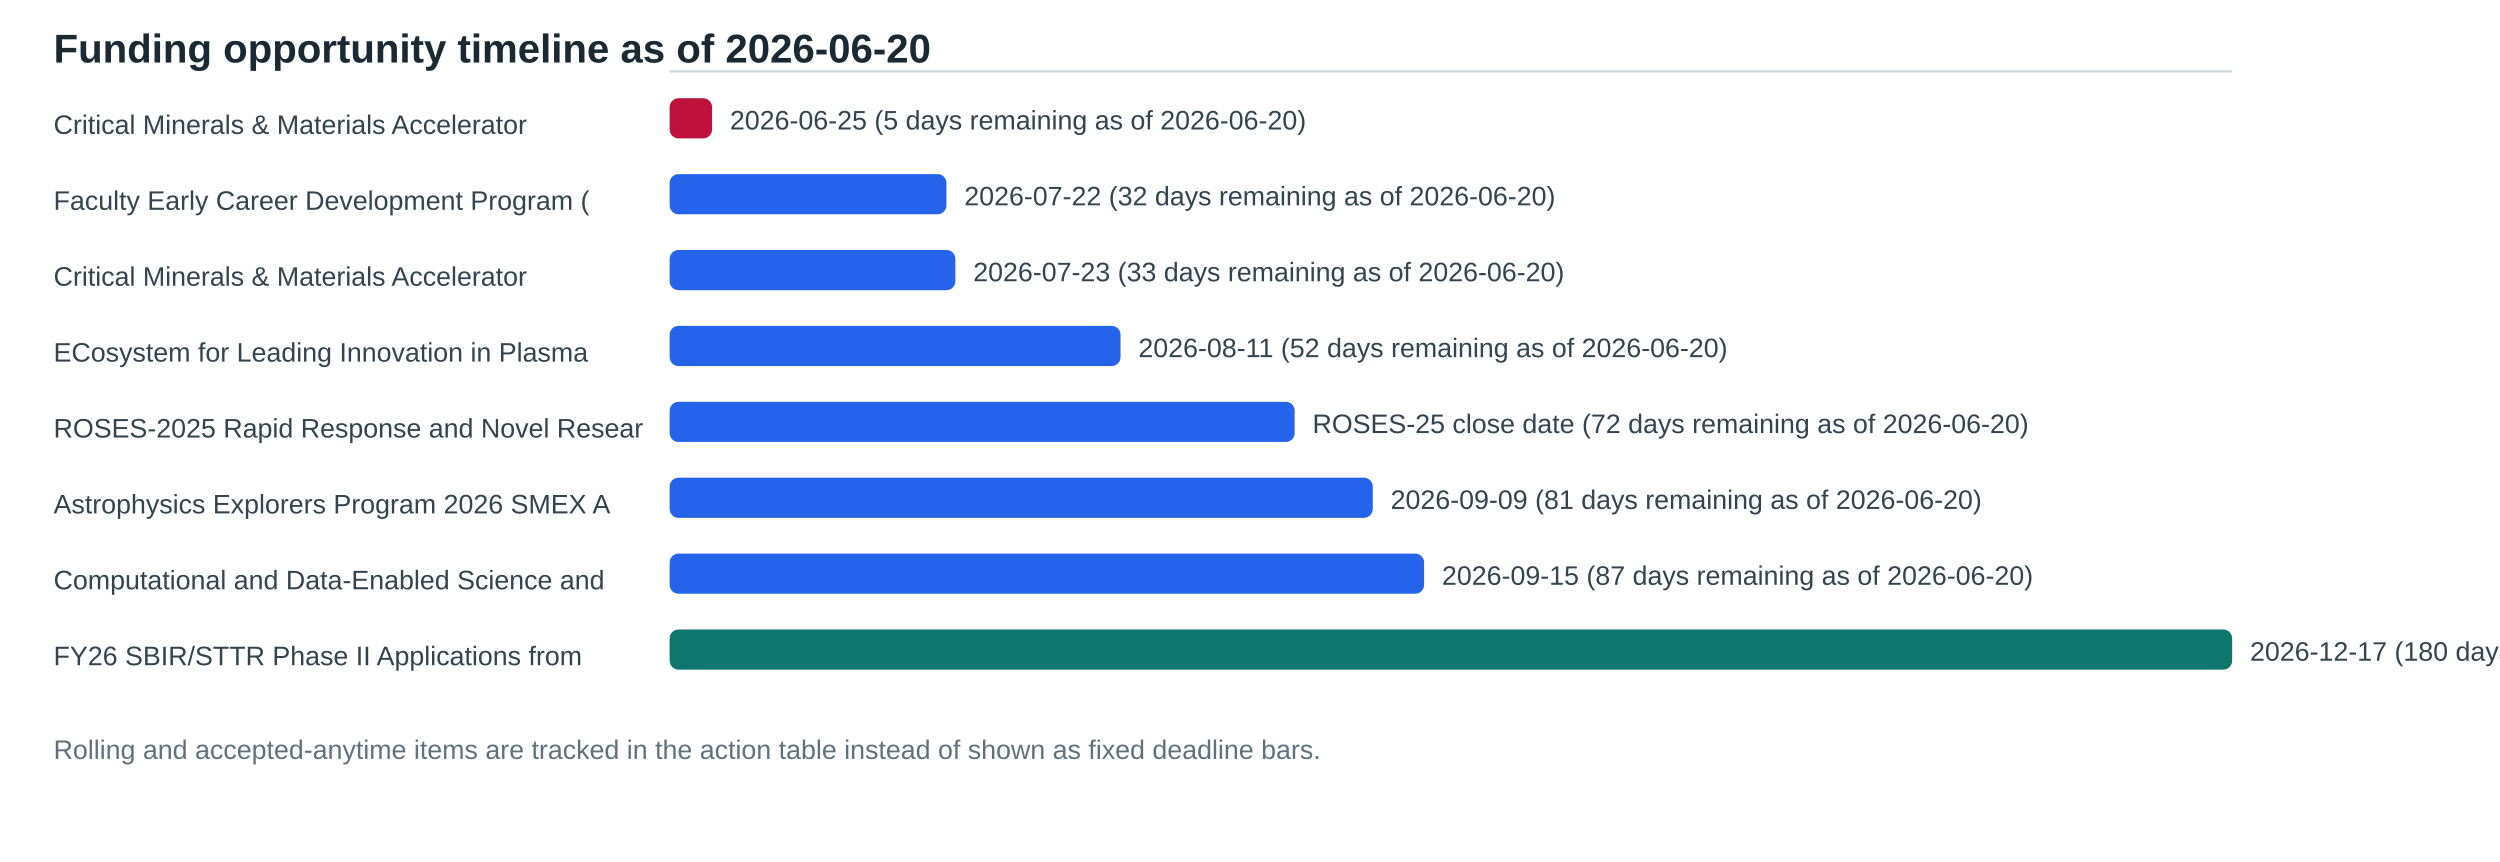
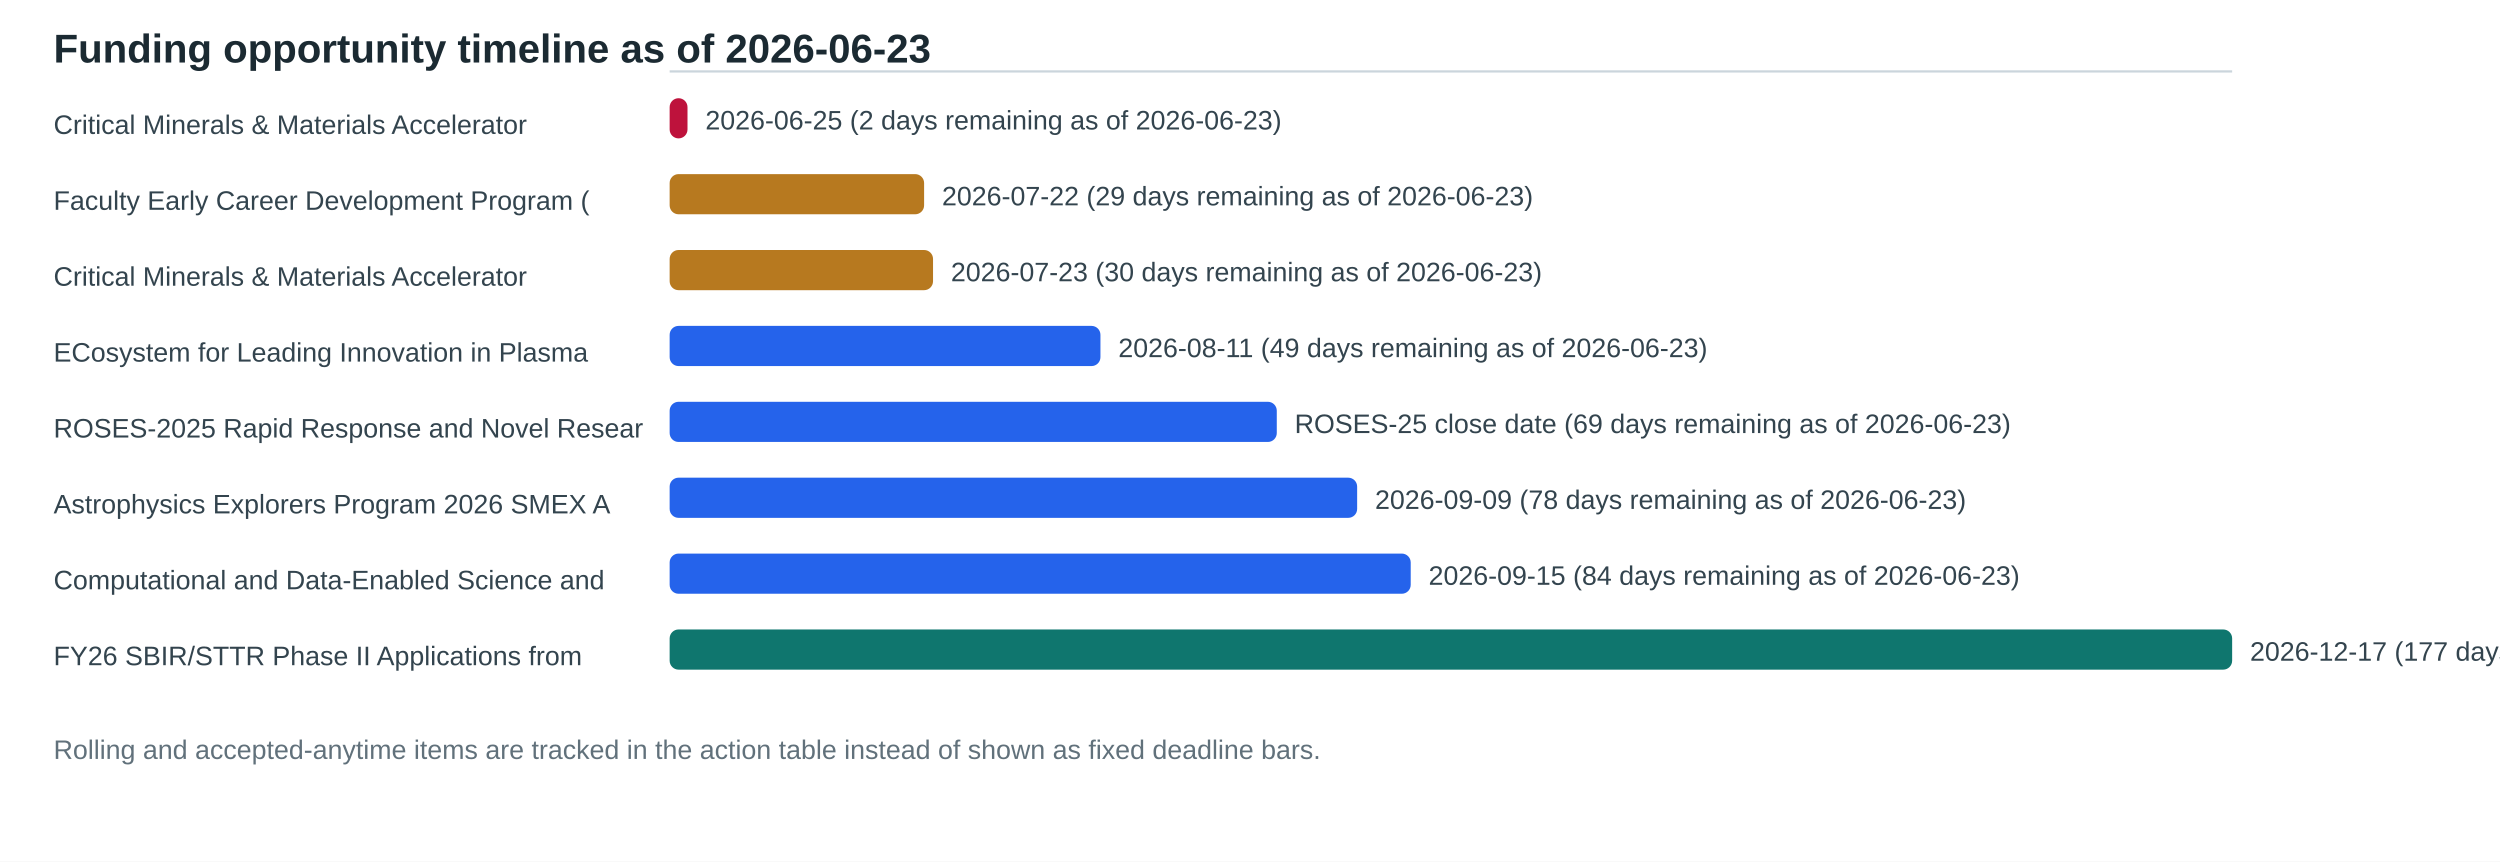
<svg xmlns="http://www.w3.org/2000/svg" width="1120" height="386" viewBox="0 0 1120 386" role="img" aria-label="Funding opportunity timeline">
  <rect width="100%" height="100%" fill="#ffffff" />
-   <text x="24" y="28" font-family="Arial, sans-serif" font-size="18" font-weight="700" fill="#1b2a32">Funding opportunity timeline as of 2026-06-20</text>
+   <text x="24" y="28" font-family="Arial, sans-serif" font-size="18" font-weight="700" fill="#1b2a32">Funding opportunity timeline as of 2026-06-23</text>
  <line x1="300" y1="32" x2="1000" y2="32" stroke="#cbd5dc" stroke-width="1" />
  <text x="24" y="60" font-family="Arial, sans-serif" font-size="12" fill="#33444e">Critical Minerals &amp; Materials Accelerator </text>
-   <rect x="300" y="44" width="19" height="18" rx="4" fill="#be123c" />
-   <text x="327" y="58" font-family="Arial, sans-serif" font-size="12" fill="#33444e">2026-06-25 (5 days remaining as of 2026-06-20)</text>
+   <rect x="300" y="44" width="8" height="18" rx="4" fill="#be123c" />
+   <text x="316" y="58" font-family="Arial, sans-serif" font-size="12" fill="#33444e">2026-06-25 (2 days remaining as of 2026-06-23)</text>
  <text x="24" y="94" font-family="Arial, sans-serif" font-size="12" fill="#33444e">Faculty Early Career Development Program (</text>
-   <rect x="300" y="78" width="124" height="18" rx="4" fill="#2563eb" />
-   <text x="432" y="92" font-family="Arial, sans-serif" font-size="12" fill="#33444e">2026-07-22 (32 days remaining as of 2026-06-20)</text>
+   <rect x="300" y="78" width="114" height="18" rx="4" fill="#b7791f" />
+   <text x="422" y="92" font-family="Arial, sans-serif" font-size="12" fill="#33444e">2026-07-22 (29 days remaining as of 2026-06-23)</text>
  <text x="24" y="128" font-family="Arial, sans-serif" font-size="12" fill="#33444e">Critical Minerals &amp; Materials Accelerator </text>
-   <rect x="300" y="112" width="128" height="18" rx="4" fill="#2563eb" />
-   <text x="436" y="126" font-family="Arial, sans-serif" font-size="12" fill="#33444e">2026-07-23 (33 days remaining as of 2026-06-20)</text>
+   <rect x="300" y="112" width="118" height="18" rx="4" fill="#b7791f" />
+   <text x="426" y="126" font-family="Arial, sans-serif" font-size="12" fill="#33444e">2026-07-23 (30 days remaining as of 2026-06-23)</text>
  <text x="24" y="162" font-family="Arial, sans-serif" font-size="12" fill="#33444e">ECosystem for Leading Innovation in Plasma</text>
-   <rect x="300" y="146" width="202" height="18" rx="4" fill="#2563eb" />
-   <text x="510" y="160" font-family="Arial, sans-serif" font-size="12" fill="#33444e">2026-08-11 (52 days remaining as of 2026-06-20)</text>
+   <rect x="300" y="146" width="193" height="18" rx="4" fill="#2563eb" />
+   <text x="501" y="160" font-family="Arial, sans-serif" font-size="12" fill="#33444e">2026-08-11 (49 days remaining as of 2026-06-23)</text>
  <text x="24" y="196" font-family="Arial, sans-serif" font-size="12" fill="#33444e">ROSES-2025 Rapid Response and Novel Resear</text>
-   <rect x="300" y="180" width="280" height="18" rx="4" fill="#2563eb" />
-   <text x="588" y="194" font-family="Arial, sans-serif" font-size="12" fill="#33444e">ROSES-25 close date (72 days remaining as of 2026-06-20)</text>
+   <rect x="300" y="180" width="272" height="18" rx="4" fill="#2563eb" />
+   <text x="580" y="194" font-family="Arial, sans-serif" font-size="12" fill="#33444e">ROSES-25 close date (69 days remaining as of 2026-06-23)</text>
  <text x="24" y="230" font-family="Arial, sans-serif" font-size="12" fill="#33444e">Astrophysics Explorers Program 2026 SMEX A</text>
-   <rect x="300" y="214" width="315" height="18" rx="4" fill="#2563eb" />
-   <text x="623" y="228" font-family="Arial, sans-serif" font-size="12" fill="#33444e">2026-09-09 (81 days remaining as of 2026-06-20)</text>
+   <rect x="300" y="214" width="308" height="18" rx="4" fill="#2563eb" />
+   <text x="616" y="228" font-family="Arial, sans-serif" font-size="12" fill="#33444e">2026-09-09 (78 days remaining as of 2026-06-23)</text>
  <text x="24" y="264" font-family="Arial, sans-serif" font-size="12" fill="#33444e">Computational and Data-Enabled Science and</text>
-   <rect x="300" y="248" width="338" height="18" rx="4" fill="#2563eb" />
-   <text x="646" y="262" font-family="Arial, sans-serif" font-size="12" fill="#33444e">2026-09-15 (87 days remaining as of 2026-06-20)</text>
+   <rect x="300" y="248" width="332" height="18" rx="4" fill="#2563eb" />
+   <text x="640" y="262" font-family="Arial, sans-serif" font-size="12" fill="#33444e">2026-09-15 (84 days remaining as of 2026-06-23)</text>
  <text x="24" y="298" font-family="Arial, sans-serif" font-size="12" fill="#33444e">FY26 SBIR/STTR Phase II Applications from </text>
  <rect x="300" y="282" width="700" height="18" rx="4" fill="#0f766e" />
-   <text x="1008" y="296" font-family="Arial, sans-serif" font-size="12" fill="#33444e">2026-12-17 (180 days remaining as of 2026-06-20)</text>
+   <text x="1008" y="296" font-family="Arial, sans-serif" font-size="12" fill="#33444e">2026-12-17 (177 days remaining as of 2026-06-23)</text>
  <text x="24" y="340" font-family="Arial, sans-serif" font-size="12" fill="#61717b">Rolling and accepted-anytime items are tracked in the action table instead of shown as fixed deadline bars.</text>
</svg>
